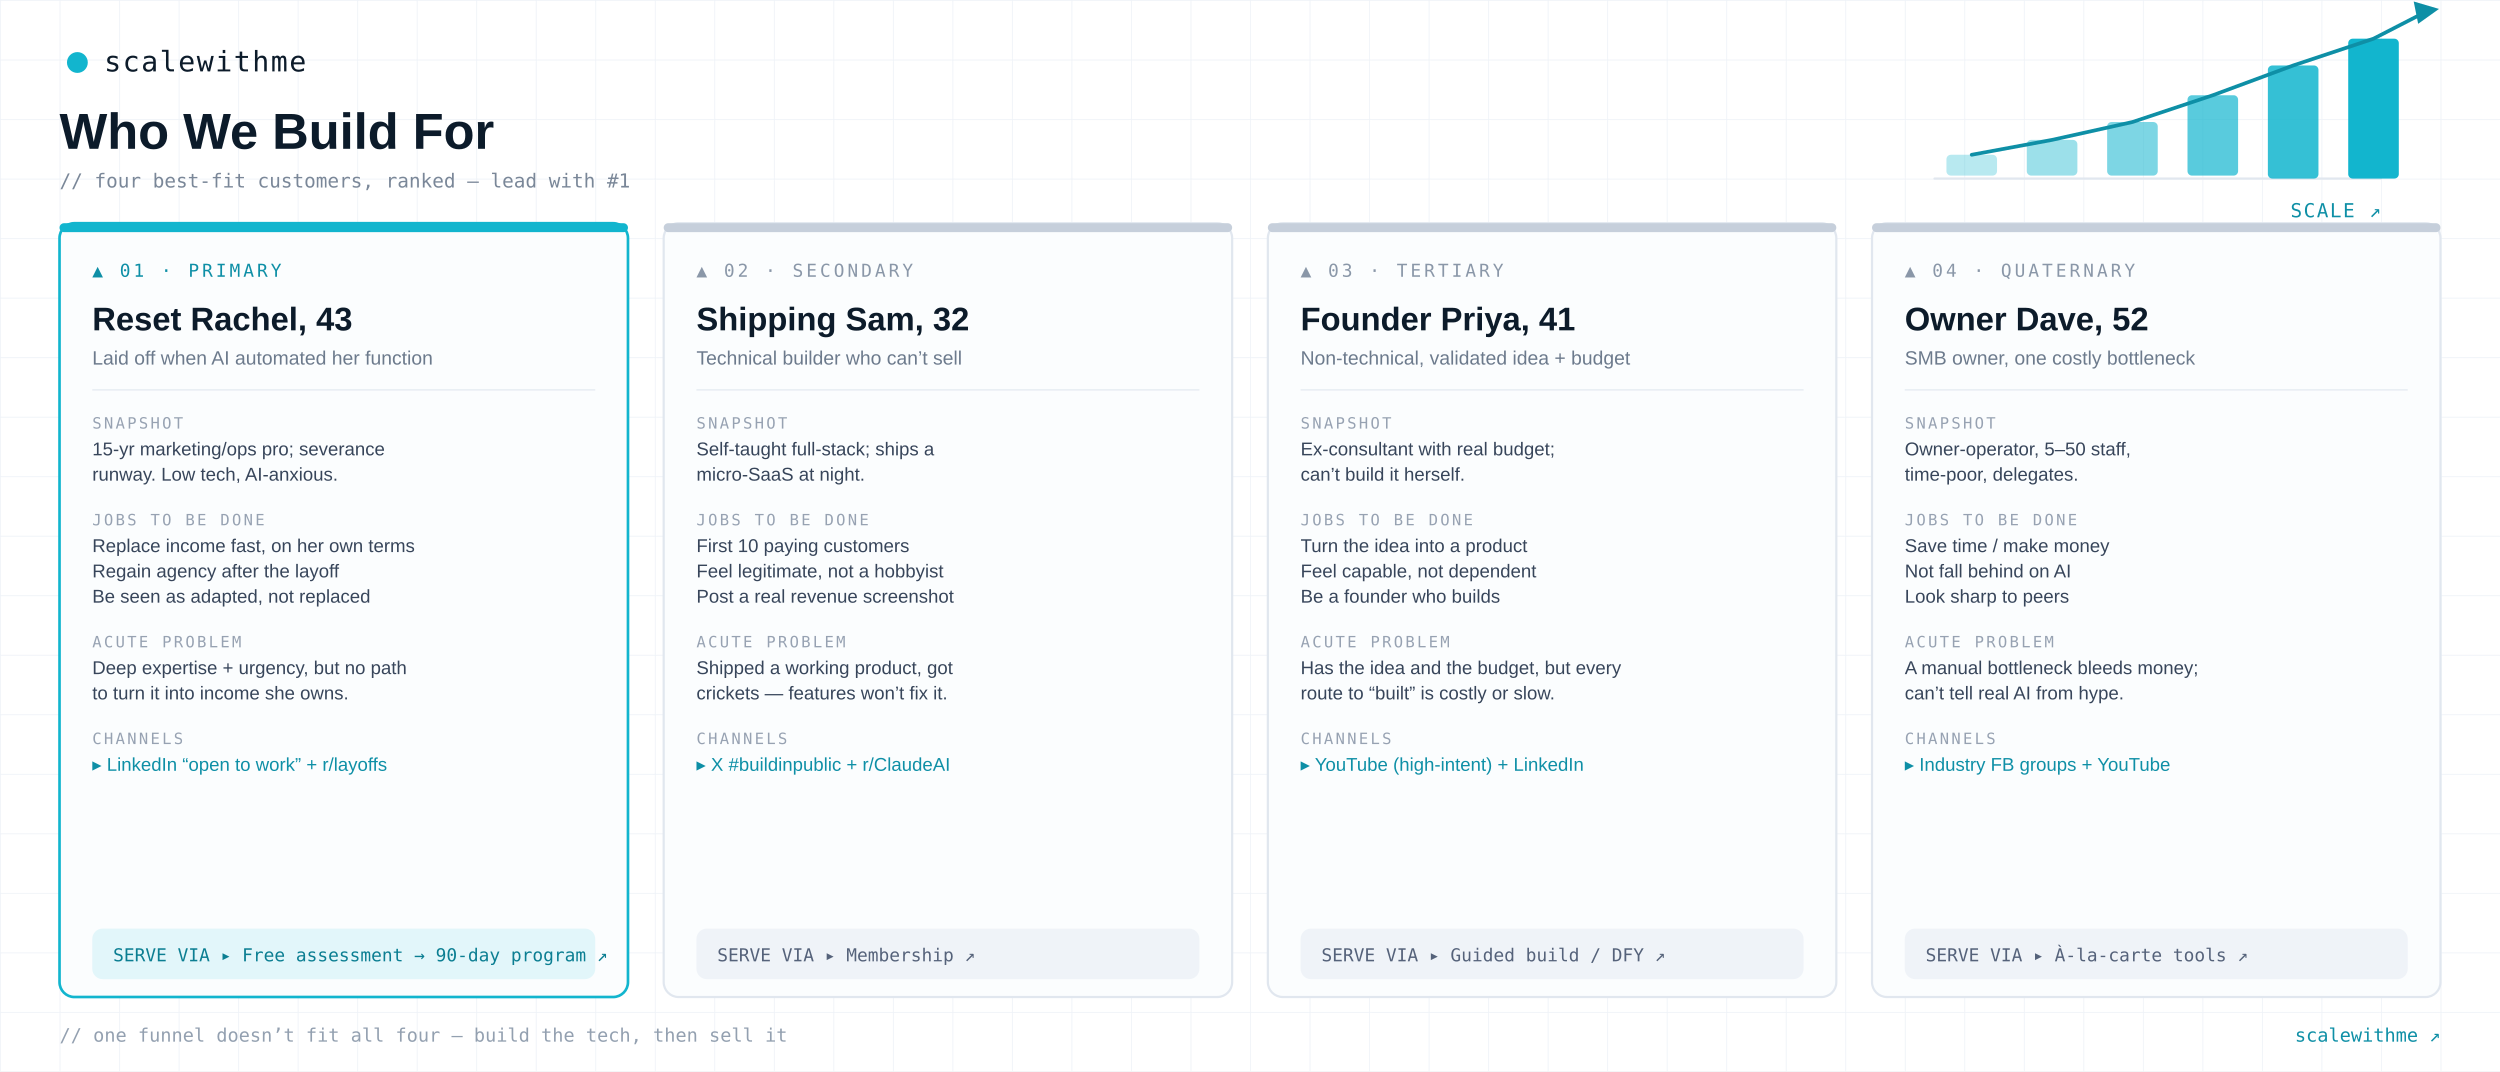
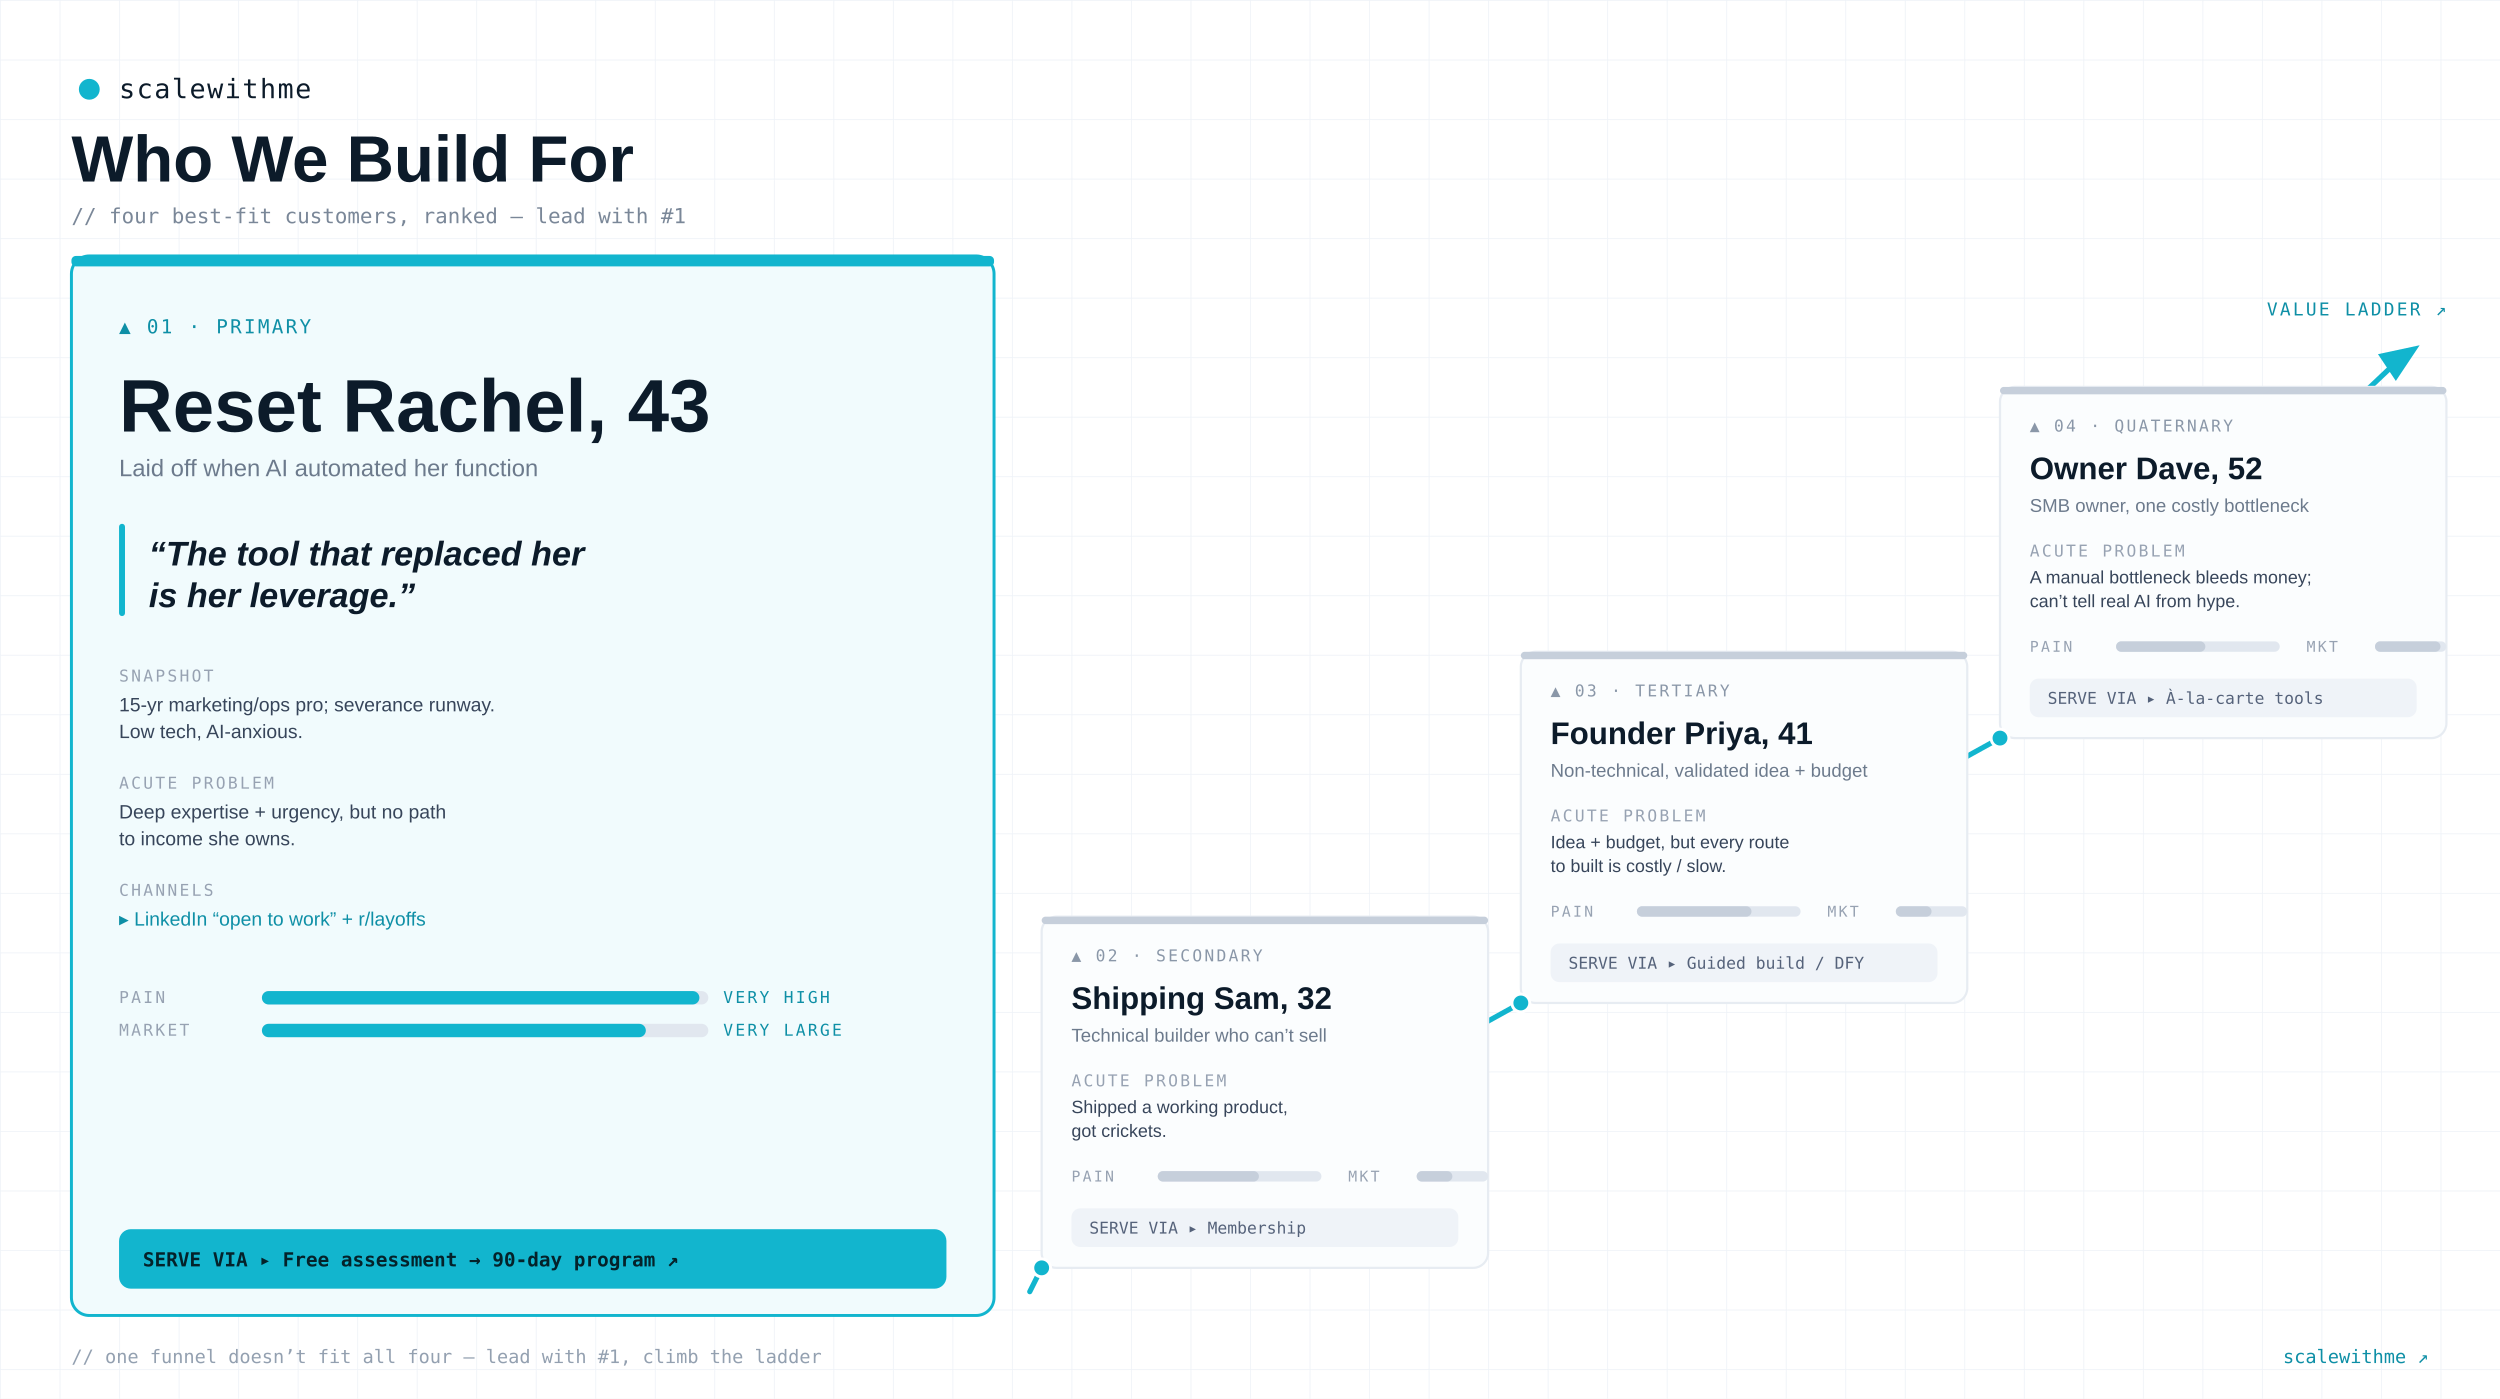
- <svg xmlns="http://www.w3.org/2000/svg" viewBox="0 0 1680 720" font-family="'Helvetica Neue',Arial,sans-serif" role="img">
+ <svg xmlns="http://www.w3.org/2000/svg" viewBox="0 0 1680 940" font-family="'Helvetica Neue',Arial,sans-serif" role="img">
  <defs>
    <pattern id="g" width="40" height="40" patternUnits="userSpaceOnUse">
      <path d="M40 0H0V40" fill="none" stroke="#EEF2F7" stroke-width="1" />
    </pattern>
  </defs>
-   <rect width="1680" height="720" fill="#FFFFFF" />
-   <rect width="1680" height="720" fill="url(#g)" />
-   <circle cx="52" cy="42" r="7" fill="#12B5CE" />
-   <text x="70" y="48" font-family="'SF Mono','Menlo',monospace" font-size="19" fill="#0C1B2A" letter-spacing="1">scalewithme</text>
-   <text x="40" y="100" font-size="34" font-weight="700" fill="#0C1B2A">Who We Build For</text>
-   <text x="40" y="126" font-family="'SF Mono','Menlo',monospace" font-size="13" fill="#7A8798">// four best-fit customers, ranked — lead with #1</text>
+   <rect width="1680" height="940" fill="#FFFFFF" />
+   <rect width="1680" height="940" fill="url(#g)" />
+   <circle cx="60" cy="60" r="7" fill="#12B5CE" />
+   <text x="80" y="66" font-family="'SF Mono','Menlo',monospace" font-size="18" fill="#0C1B2A" letter-spacing="1">scalewithme</text>
+   <text x="48" y="122" font-size="44" font-weight="700" fill="#0C1B2A">Who We Build For</text>
+   <text x="48" y="150" font-family="'SF Mono','Menlo',monospace" font-size="14" fill="#7A8798">// four best-fit customers, ranked — lead with #1</text>
  <g stroke-linecap="round" stroke-linejoin="round">
-     <line x1="1300" y1="120" x2="1600" y2="120" stroke="#E1E7EF" stroke-width="1.5" />
-     <g fill="#12B5CE">
-       <rect x="1308" y="104" width="34" height="14" rx="3" opacity="0.3" />
-       <rect x="1362" y="94" width="34" height="24" rx="3" opacity="0.42" />
-       <rect x="1416" y="82" width="34" height="36" rx="3" opacity="0.55" />
-       <rect x="1470" y="64" width="34" height="54" rx="3" opacity="0.7" />
-       <rect x="1524" y="44" width="34" height="76" rx="3" opacity="0.85" />
-       <rect x="1578" y="26" width="34" height="94" rx="3" />
-     </g>
-     <polyline points="1325,104 1379,94 1433,82 1487,64 1541,44 1595,26 1630,8" fill="none" stroke="#0E8FA6" stroke-width="2.5" />
-     <path d="M1639,6 L1625,16 L1622,1 Z" fill="#0E8FA6" />
+     <polyline points="692,868 700,852 1022,674 1344,496 1616,238" fill="none" stroke="#12B5CE" stroke-width="3.5" />
+     <path d="M1626,232 L1598,238 L1610,256 Z" fill="#12B5CE" />
  </g>
-   <text x="1600" y="146" text-anchor="end" font-family="'SF Mono','Menlo',monospace" font-size="13" fill="#0E8FA6" letter-spacing="1">SCALE ↗</text>
-   <rect x="40" y="150" width="382" height="520" rx="10" fill="#FBFDFE" stroke="#12B5CE" stroke-width="1.8" />
-   <rect x="40" y="150" width="382" height="6" rx="3" fill="#12B5CE" />
-   <text x="62" y="186" font-family="'SF Mono','Menlo',monospace" font-size="12" fill="#0E8FA6" letter-spacing="2">▲ 01 · PRIMARY</text>
-   <text x="62" y="222" font-size="22" font-weight="700" fill="#0C1B2A">Reset Rachel, 43</text>
-   <text x="62" y="245" font-size="13" fill="#6C7A8C">Laid off when AI automated her function</text>
-   <line x1="62" y1="262" x2="400" y2="262" stroke="#E7ECF2" />
-   <text x="62" y="288" font-family="'SF Mono','Menlo',monospace" font-size="10.5" fill="#97A2B2" letter-spacing="1.5">SNAPSHOT</text>
-   <text x="62" y="306" font-size="12.5" fill="#37455A">15-yr marketing/ops pro; severance</text>
-   <text x="62" y="323" font-size="12.5" fill="#37455A">runway. Low tech, AI-anxious.</text>
-   <text x="62" y="353" font-family="'SF Mono','Menlo',monospace" font-size="10.5" fill="#97A2B2" letter-spacing="1.5">JOBS TO BE DONE</text>
-   <text x="62" y="371" font-size="12.5" fill="#37455A">Replace income fast, on her own terms</text>
-   <text x="62" y="388" font-size="12.5" fill="#37455A">Regain agency after the layoff</text>
-   <text x="62" y="405" font-size="12.5" fill="#37455A">Be seen as adapted, not replaced</text>
-   <text x="62" y="435" font-family="'SF Mono','Menlo',monospace" font-size="10.5" fill="#97A2B2" letter-spacing="1.5">ACUTE PROBLEM</text>
-   <text x="62" y="453" font-size="12.5" fill="#37455A">Deep expertise + urgency, but no path</text>
-   <text x="62" y="470" font-size="12.5" fill="#37455A">to turn it into income she owns.</text>
-   <text x="62" y="500" font-family="'SF Mono','Menlo',monospace" font-size="10.5" fill="#97A2B2" letter-spacing="1.5">CHANNELS</text>
-   <text x="62" y="518" font-size="12.5" fill="#0E8FA6">▸ LinkedIn “open to work” + r/layoffs</text>
-   <rect x="62" y="624" width="338" height="34" rx="7" fill="#E2F6FA" />
-   <text x="76" y="646" font-family="'SF Mono','Menlo',monospace" font-size="12" fill="#0B7E92">SERVE VIA ▸ Free assessment → 90-day program ↗</text>
-   <rect x="446" y="150" width="382" height="520" rx="10" fill="#FBFDFE" stroke="#E1E7EF" stroke-width="1.5" />
-   <rect x="446" y="150" width="382" height="6" rx="3" fill="#C6CFDB" />
-   <text x="468" y="186" font-family="'SF Mono','Menlo',monospace" font-size="12" fill="#8A97A8" letter-spacing="2">▲ 02 · SECONDARY</text>
-   <text x="468" y="222" font-size="22" font-weight="700" fill="#0C1B2A">Shipping Sam, 32</text>
-   <text x="468" y="245" font-size="13" fill="#6C7A8C">Technical builder who can’t sell</text>
-   <line x1="468" y1="262" x2="806" y2="262" stroke="#E7ECF2" />
-   <text x="468" y="288" font-family="'SF Mono','Menlo',monospace" font-size="10.5" fill="#97A2B2" letter-spacing="1.5">SNAPSHOT</text>
-   <text x="468" y="306" font-size="12.5" fill="#37455A">Self-taught full-stack; ships a</text>
-   <text x="468" y="323" font-size="12.5" fill="#37455A">micro-SaaS at night.</text>
-   <text x="468" y="353" font-family="'SF Mono','Menlo',monospace" font-size="10.5" fill="#97A2B2" letter-spacing="1.5">JOBS TO BE DONE</text>
-   <text x="468" y="371" font-size="12.5" fill="#37455A">First 10 paying customers</text>
-   <text x="468" y="388" font-size="12.5" fill="#37455A">Feel legitimate, not a hobbyist</text>
-   <text x="468" y="405" font-size="12.5" fill="#37455A">Post a real revenue screenshot</text>
-   <text x="468" y="435" font-family="'SF Mono','Menlo',monospace" font-size="10.5" fill="#97A2B2" letter-spacing="1.5">ACUTE PROBLEM</text>
-   <text x="468" y="453" font-size="12.5" fill="#37455A">Shipped a working product, got</text>
-   <text x="468" y="470" font-size="12.5" fill="#37455A">crickets — features won’t fix it.</text>
-   <text x="468" y="500" font-family="'SF Mono','Menlo',monospace" font-size="10.5" fill="#97A2B2" letter-spacing="1.5">CHANNELS</text>
-   <text x="468" y="518" font-size="12.5" fill="#0E8FA6">▸ X #buildinpublic + r/ClaudeAI</text>
-   <rect x="468" y="624" width="338" height="34" rx="7" fill="#EFF3F8" />
-   <text x="482" y="646" font-family="'SF Mono','Menlo',monospace" font-size="12" fill="#55627A">SERVE VIA ▸ Membership ↗</text>
-   <rect x="852" y="150" width="382" height="520" rx="10" fill="#FBFDFE" stroke="#E1E7EF" stroke-width="1.5" />
-   <rect x="852" y="150" width="382" height="6" rx="3" fill="#C6CFDB" />
-   <text x="874" y="186" font-family="'SF Mono','Menlo',monospace" font-size="12" fill="#8A97A8" letter-spacing="2">▲ 03 · TERTIARY</text>
-   <text x="874" y="222" font-size="22" font-weight="700" fill="#0C1B2A">Founder Priya, 41</text>
-   <text x="874" y="245" font-size="13" fill="#6C7A8C">Non-technical, validated idea + budget</text>
-   <line x1="874" y1="262" x2="1212" y2="262" stroke="#E7ECF2" />
-   <text x="874" y="288" font-family="'SF Mono','Menlo',monospace" font-size="10.5" fill="#97A2B2" letter-spacing="1.5">SNAPSHOT</text>
-   <text x="874" y="306" font-size="12.5" fill="#37455A">Ex-consultant with real budget;</text>
-   <text x="874" y="323" font-size="12.5" fill="#37455A">can’t build it herself.</text>
-   <text x="874" y="353" font-family="'SF Mono','Menlo',monospace" font-size="10.5" fill="#97A2B2" letter-spacing="1.5">JOBS TO BE DONE</text>
-   <text x="874" y="371" font-size="12.5" fill="#37455A">Turn the idea into a product</text>
-   <text x="874" y="388" font-size="12.5" fill="#37455A">Feel capable, not dependent</text>
-   <text x="874" y="405" font-size="12.5" fill="#37455A">Be a founder who builds</text>
-   <text x="874" y="435" font-family="'SF Mono','Menlo',monospace" font-size="10.5" fill="#97A2B2" letter-spacing="1.5">ACUTE PROBLEM</text>
-   <text x="874" y="453" font-size="12.5" fill="#37455A">Has the idea and the budget, but every</text>
-   <text x="874" y="470" font-size="12.5" fill="#37455A">route to “built” is costly or slow.</text>
-   <text x="874" y="500" font-family="'SF Mono','Menlo',monospace" font-size="10.5" fill="#97A2B2" letter-spacing="1.5">CHANNELS</text>
-   <text x="874" y="518" font-size="12.5" fill="#0E8FA6">▸ YouTube (high-intent) + LinkedIn</text>
-   <rect x="874" y="624" width="338" height="34" rx="7" fill="#EFF3F8" />
-   <text x="888" y="646" font-family="'SF Mono','Menlo',monospace" font-size="12" fill="#55627A">SERVE VIA ▸ Guided build / DFY ↗</text>
-   <rect x="1258" y="150" width="382" height="520" rx="10" fill="#FBFDFE" stroke="#E1E7EF" stroke-width="1.5" />
-   <rect x="1258" y="150" width="382" height="6" rx="3" fill="#C6CFDB" />
-   <text x="1280" y="186" font-family="'SF Mono','Menlo',monospace" font-size="12" fill="#8A97A8" letter-spacing="2">▲ 04 · QUATERNARY</text>
-   <text x="1280" y="222" font-size="22" font-weight="700" fill="#0C1B2A">Owner Dave, 52</text>
-   <text x="1280" y="245" font-size="13" fill="#6C7A8C">SMB owner, one costly bottleneck</text>
-   <line x1="1280" y1="262" x2="1618" y2="262" stroke="#E7ECF2" />
-   <text x="1280" y="288" font-family="'SF Mono','Menlo',monospace" font-size="10.5" fill="#97A2B2" letter-spacing="1.5">SNAPSHOT</text>
-   <text x="1280" y="306" font-size="12.5" fill="#37455A">Owner-operator, 5–50 staff,</text>
-   <text x="1280" y="323" font-size="12.5" fill="#37455A">time-poor, delegates.</text>
-   <text x="1280" y="353" font-family="'SF Mono','Menlo',monospace" font-size="10.5" fill="#97A2B2" letter-spacing="1.5">JOBS TO BE DONE</text>
-   <text x="1280" y="371" font-size="12.5" fill="#37455A">Save time / make money</text>
-   <text x="1280" y="388" font-size="12.5" fill="#37455A">Not fall behind on AI</text>
-   <text x="1280" y="405" font-size="12.5" fill="#37455A">Look sharp to peers</text>
-   <text x="1280" y="435" font-family="'SF Mono','Menlo',monospace" font-size="10.5" fill="#97A2B2" letter-spacing="1.5">ACUTE PROBLEM</text>
-   <text x="1280" y="453" font-size="12.5" fill="#37455A">A manual bottleneck bleeds money;</text>
-   <text x="1280" y="470" font-size="12.5" fill="#37455A">can’t tell real AI from hype.</text>
-   <text x="1280" y="500" font-family="'SF Mono','Menlo',monospace" font-size="10.5" fill="#97A2B2" letter-spacing="1.5">CHANNELS</text>
-   <text x="1280" y="518" font-size="12.5" fill="#0E8FA6">▸ Industry FB groups + YouTube</text>
-   <rect x="1280" y="624" width="338" height="34" rx="7" fill="#EFF3F8" />
-   <text x="1294" y="646" font-family="'SF Mono','Menlo',monospace" font-size="12" fill="#55627A">SERVE VIA ▸ À-la-carte tools ↗</text>
-   <text x="40" y="700" font-family="'SF Mono','Menlo',monospace" font-size="12.5" fill="#93A0B0">// one funnel doesn’t fit all four — build the tech, then sell it</text>
-   <text x="1640" y="700" text-anchor="end" font-family="'SF Mono','Menlo',monospace" font-size="12.5" fill="#0E8FA6">scalewithme ↗</text>
+   <text x="1644" y="212" text-anchor="end" font-family="'SF Mono','Menlo',monospace" font-size="12" fill="#0E8FA6" letter-spacing="1.5">VALUE LADDER ↗</text>
+   <rect x="48" y="172" width="620" height="712" rx="12" fill="#F1FBFD" stroke="#12B5CE" stroke-width="2" />
+   <rect x="48" y="172" width="620" height="7" rx="3" fill="#12B5CE" />
+   <text x="80" y="224" font-family="'SF Mono','Menlo',monospace" font-size="13" fill="#0E8FA6" letter-spacing="1.5">▲ 01 · PRIMARY</text>
+   <text x="80" y="290" font-size="50" font-weight="700" fill="#0C1B2A">Reset Rachel, 43</text>
+   <text x="80" y="320" font-size="16" fill="#6C7A8C">Laid off when AI automated her function</text>
+   <rect x="80" y="352" width="4" height="62" rx="2" fill="#12B5CE" />
+   <text x="100" y="380" font-size="23" font-style="italic" font-weight="600" fill="#0C1B2A">“The tool that replaced her</text>
+   <text x="100" y="408" font-size="23" font-style="italic" font-weight="600" fill="#0C1B2A">is her leverage.”</text>
+   <text x="80" y="458" font-family="'SF Mono','Menlo',monospace" font-size="11" fill="#97A2B2" letter-spacing="1.5">SNAPSHOT</text>
+   <text x="80" y="478" font-size="13" fill="#37455A">15-yr marketing/ops pro; severance runway.</text>
+   <text x="80" y="496" font-size="13" fill="#37455A">Low tech, AI-anxious.</text>
+   <text x="80" y="530" font-family="'SF Mono','Menlo',monospace" font-size="11" fill="#97A2B2" letter-spacing="1.5">ACUTE PROBLEM</text>
+   <text x="80" y="550" font-size="13" fill="#37455A">Deep expertise + urgency, but no path</text>
+   <text x="80" y="568" font-size="13" fill="#37455A">to income she owns.</text>
+   <text x="80" y="602" font-family="'SF Mono','Menlo',monospace" font-size="11" fill="#97A2B2" letter-spacing="1.5">CHANNELS</text>
+   <text x="80" y="622" font-size="13" fill="#0E8FA6">▸ LinkedIn “open to work” + r/layoffs</text>
+   <text x="80" y="674" font-family="'SF Mono','Menlo',monospace" font-size="11" fill="#97A2B2" letter-spacing="1.5">PAIN</text>
+   <rect x="176" y="666" width="300" height="9" rx="4.5" fill="#E1E7EF" />
+   <rect x="176" y="666" width="294" height="9" rx="4.5" fill="#12B5CE" />
+   <text x="486" y="674" font-family="'SF Mono','Menlo',monospace" font-size="11" fill="#0E8FA6" letter-spacing="1.5">VERY HIGH</text>
+   <text x="80" y="696" font-family="'SF Mono','Menlo',monospace" font-size="11" fill="#97A2B2" letter-spacing="1.5">MARKET</text>
+   <rect x="176" y="688" width="300" height="9" rx="4.5" fill="#E1E7EF" />
+   <rect x="176" y="688" width="258" height="9" rx="4.5" fill="#12B5CE" />
+   <text x="486" y="696" font-family="'SF Mono','Menlo',monospace" font-size="11" fill="#0E8FA6" letter-spacing="1.5">VERY LARGE</text>
+   <rect x="80" y="826" width="556" height="40" rx="8" fill="#12B5CE" />
+   <text x="96" y="851" font-family="'SF Mono','Menlo',monospace" font-size="13" fill="#04222a" font-weight="700">SERVE VIA ▸ Free assessment → 90-day program ↗</text>
+   <rect x="700" y="616" width="300" height="236" rx="10" fill="#FBFDFE" stroke="#E7ECF2" stroke-width="1.5" />
+   <rect x="700" y="616" width="300" height="5" rx="2.5" fill="#C6CFDB" />
+   <text x="720" y="646" font-family="'SF Mono','Menlo',monospace" font-size="11" fill="#8A97A8" letter-spacing="1.5">▲ 02 · SECONDARY</text>
+   <text x="720" y="678" font-size="21" font-weight="700" fill="#0C1B2A">Shipping Sam, 32</text>
+   <text x="720" y="700" font-size="12.5" fill="#6C7A8C">Technical builder who can’t sell</text>
+   <text x="720" y="730" font-family="'SF Mono','Menlo',monospace" font-size="11" fill="#97A2B2" letter-spacing="1.5">ACUTE PROBLEM</text>
+   <text x="720" y="748" font-size="12" fill="#37455A">Shipped a working product,</text>
+   <text x="720" y="764" font-size="12" fill="#37455A">got crickets.</text>
+   <text x="720" y="794" font-family="'SF Mono','Menlo',monospace" font-size="10" fill="#97A2B2" letter-spacing="1.5">PAIN</text>
+   <rect x="778" y="787" width="110" height="7" rx="3.5" fill="#E1E7EF" />
+   <rect x="778" y="787" width="68" height="7" rx="3.5" fill="#C6CFDB" />
+   <text x="906" y="794" font-family="'SF Mono','Menlo',monospace" font-size="10" fill="#97A2B2" letter-spacing="1.5">MKT</text>
+   <rect x="952" y="787" width="48" height="7" rx="3.5" fill="#E1E7EF" />
+   <rect x="952" y="787" width="24" height="7" rx="3.5" fill="#C6CFDB" />
+   <rect x="720" y="812" width="260" height="26" rx="6" fill="#EFF3F8" />
+   <text x="732" y="829" font-family="'SF Mono','Menlo',monospace" font-size="11" fill="#55627A">SERVE VIA ▸ Membership</text>
+   <rect x="1022" y="438" width="300" height="236" rx="10" fill="#FBFDFE" stroke="#E7ECF2" stroke-width="1.5" />
+   <rect x="1022" y="438" width="300" height="5" rx="2.5" fill="#C6CFDB" />
+   <text x="1042" y="468" font-family="'SF Mono','Menlo',monospace" font-size="11" fill="#8A97A8" letter-spacing="1.5">▲ 03 · TERTIARY</text>
+   <text x="1042" y="500" font-size="21" font-weight="700" fill="#0C1B2A">Founder Priya, 41</text>
+   <text x="1042" y="522" font-size="12.5" fill="#6C7A8C">Non-technical, validated idea + budget</text>
+   <text x="1042" y="552" font-family="'SF Mono','Menlo',monospace" font-size="11" fill="#97A2B2" letter-spacing="1.5">ACUTE PROBLEM</text>
+   <text x="1042" y="570" font-size="12" fill="#37455A">Idea + budget, but every route</text>
+   <text x="1042" y="586" font-size="12" fill="#37455A">to built is costly / slow.</text>
+   <text x="1042" y="616" font-family="'SF Mono','Menlo',monospace" font-size="10" fill="#97A2B2" letter-spacing="1.5">PAIN</text>
+   <rect x="1100" y="609" width="110" height="7" rx="3.5" fill="#E1E7EF" />
+   <rect x="1100" y="609" width="77" height="7" rx="3.5" fill="#C6CFDB" />
+   <text x="1228" y="616" font-family="'SF Mono','Menlo',monospace" font-size="10" fill="#97A2B2" letter-spacing="1.5">MKT</text>
+   <rect x="1274" y="609" width="48" height="7" rx="3.5" fill="#E1E7EF" />
+   <rect x="1274" y="609" width="24" height="7" rx="3.5" fill="#C6CFDB" />
+   <rect x="1042" y="634" width="260" height="26" rx="6" fill="#EFF3F8" />
+   <text x="1054" y="651" font-family="'SF Mono','Menlo',monospace" font-size="11" fill="#55627A">SERVE VIA ▸ Guided build / DFY</text>
+   <rect x="1344" y="260" width="300" height="236" rx="10" fill="#FBFDFE" stroke="#E7ECF2" stroke-width="1.5" />
+   <rect x="1344" y="260" width="300" height="5" rx="2.5" fill="#C6CFDB" />
+   <text x="1364" y="290" font-family="'SF Mono','Menlo',monospace" font-size="11" fill="#8A97A8" letter-spacing="1.5">▲ 04 · QUATERNARY</text>
+   <text x="1364" y="322" font-size="21" font-weight="700" fill="#0C1B2A">Owner Dave, 52</text>
+   <text x="1364" y="344" font-size="12.5" fill="#6C7A8C">SMB owner, one costly bottleneck</text>
+   <text x="1364" y="374" font-family="'SF Mono','Menlo',monospace" font-size="11" fill="#97A2B2" letter-spacing="1.5">ACUTE PROBLEM</text>
+   <text x="1364" y="392" font-size="12" fill="#37455A">A manual bottleneck bleeds money;</text>
+   <text x="1364" y="408" font-size="12" fill="#37455A">can’t tell real AI from hype.</text>
+   <text x="1364" y="438" font-family="'SF Mono','Menlo',monospace" font-size="10" fill="#97A2B2" letter-spacing="1.5">PAIN</text>
+   <rect x="1422" y="431" width="110" height="7" rx="3.5" fill="#E1E7EF" />
+   <rect x="1422" y="431" width="60" height="7" rx="3.5" fill="#C6CFDB" />
+   <text x="1550" y="438" font-family="'SF Mono','Menlo',monospace" font-size="10" fill="#97A2B2" letter-spacing="1.5">MKT</text>
+   <rect x="1596" y="431" width="48" height="7" rx="3.5" fill="#E1E7EF" />
+   <rect x="1596" y="431" width="44" height="7" rx="3.5" fill="#C6CFDB" />
+   <rect x="1364" y="456" width="260" height="26" rx="6" fill="#EFF3F8" />
+   <text x="1376" y="473" font-family="'SF Mono','Menlo',monospace" font-size="11" fill="#55627A">SERVE VIA ▸ À-la-carte tools</text>
+   <circle cx="700" cy="852" r="6" fill="#12B5CE" stroke="#fff" stroke-width="2" />
+   <circle cx="1022" cy="674" r="6" fill="#12B5CE" stroke="#fff" stroke-width="2" />
+   <circle cx="1344" cy="496" r="6" fill="#12B5CE" stroke="#fff" stroke-width="2" />
+   <text x="48" y="916" font-family="'SF Mono','Menlo',monospace" font-size="12.5" fill="#93A0B0">// one funnel doesn’t fit all four — lead with #1, climb the ladder</text>
+   <text x="1632" y="916" text-anchor="end" font-family="'SF Mono','Menlo',monospace" font-size="12.5" fill="#0E8FA6">scalewithme ↗</text>
</svg>
